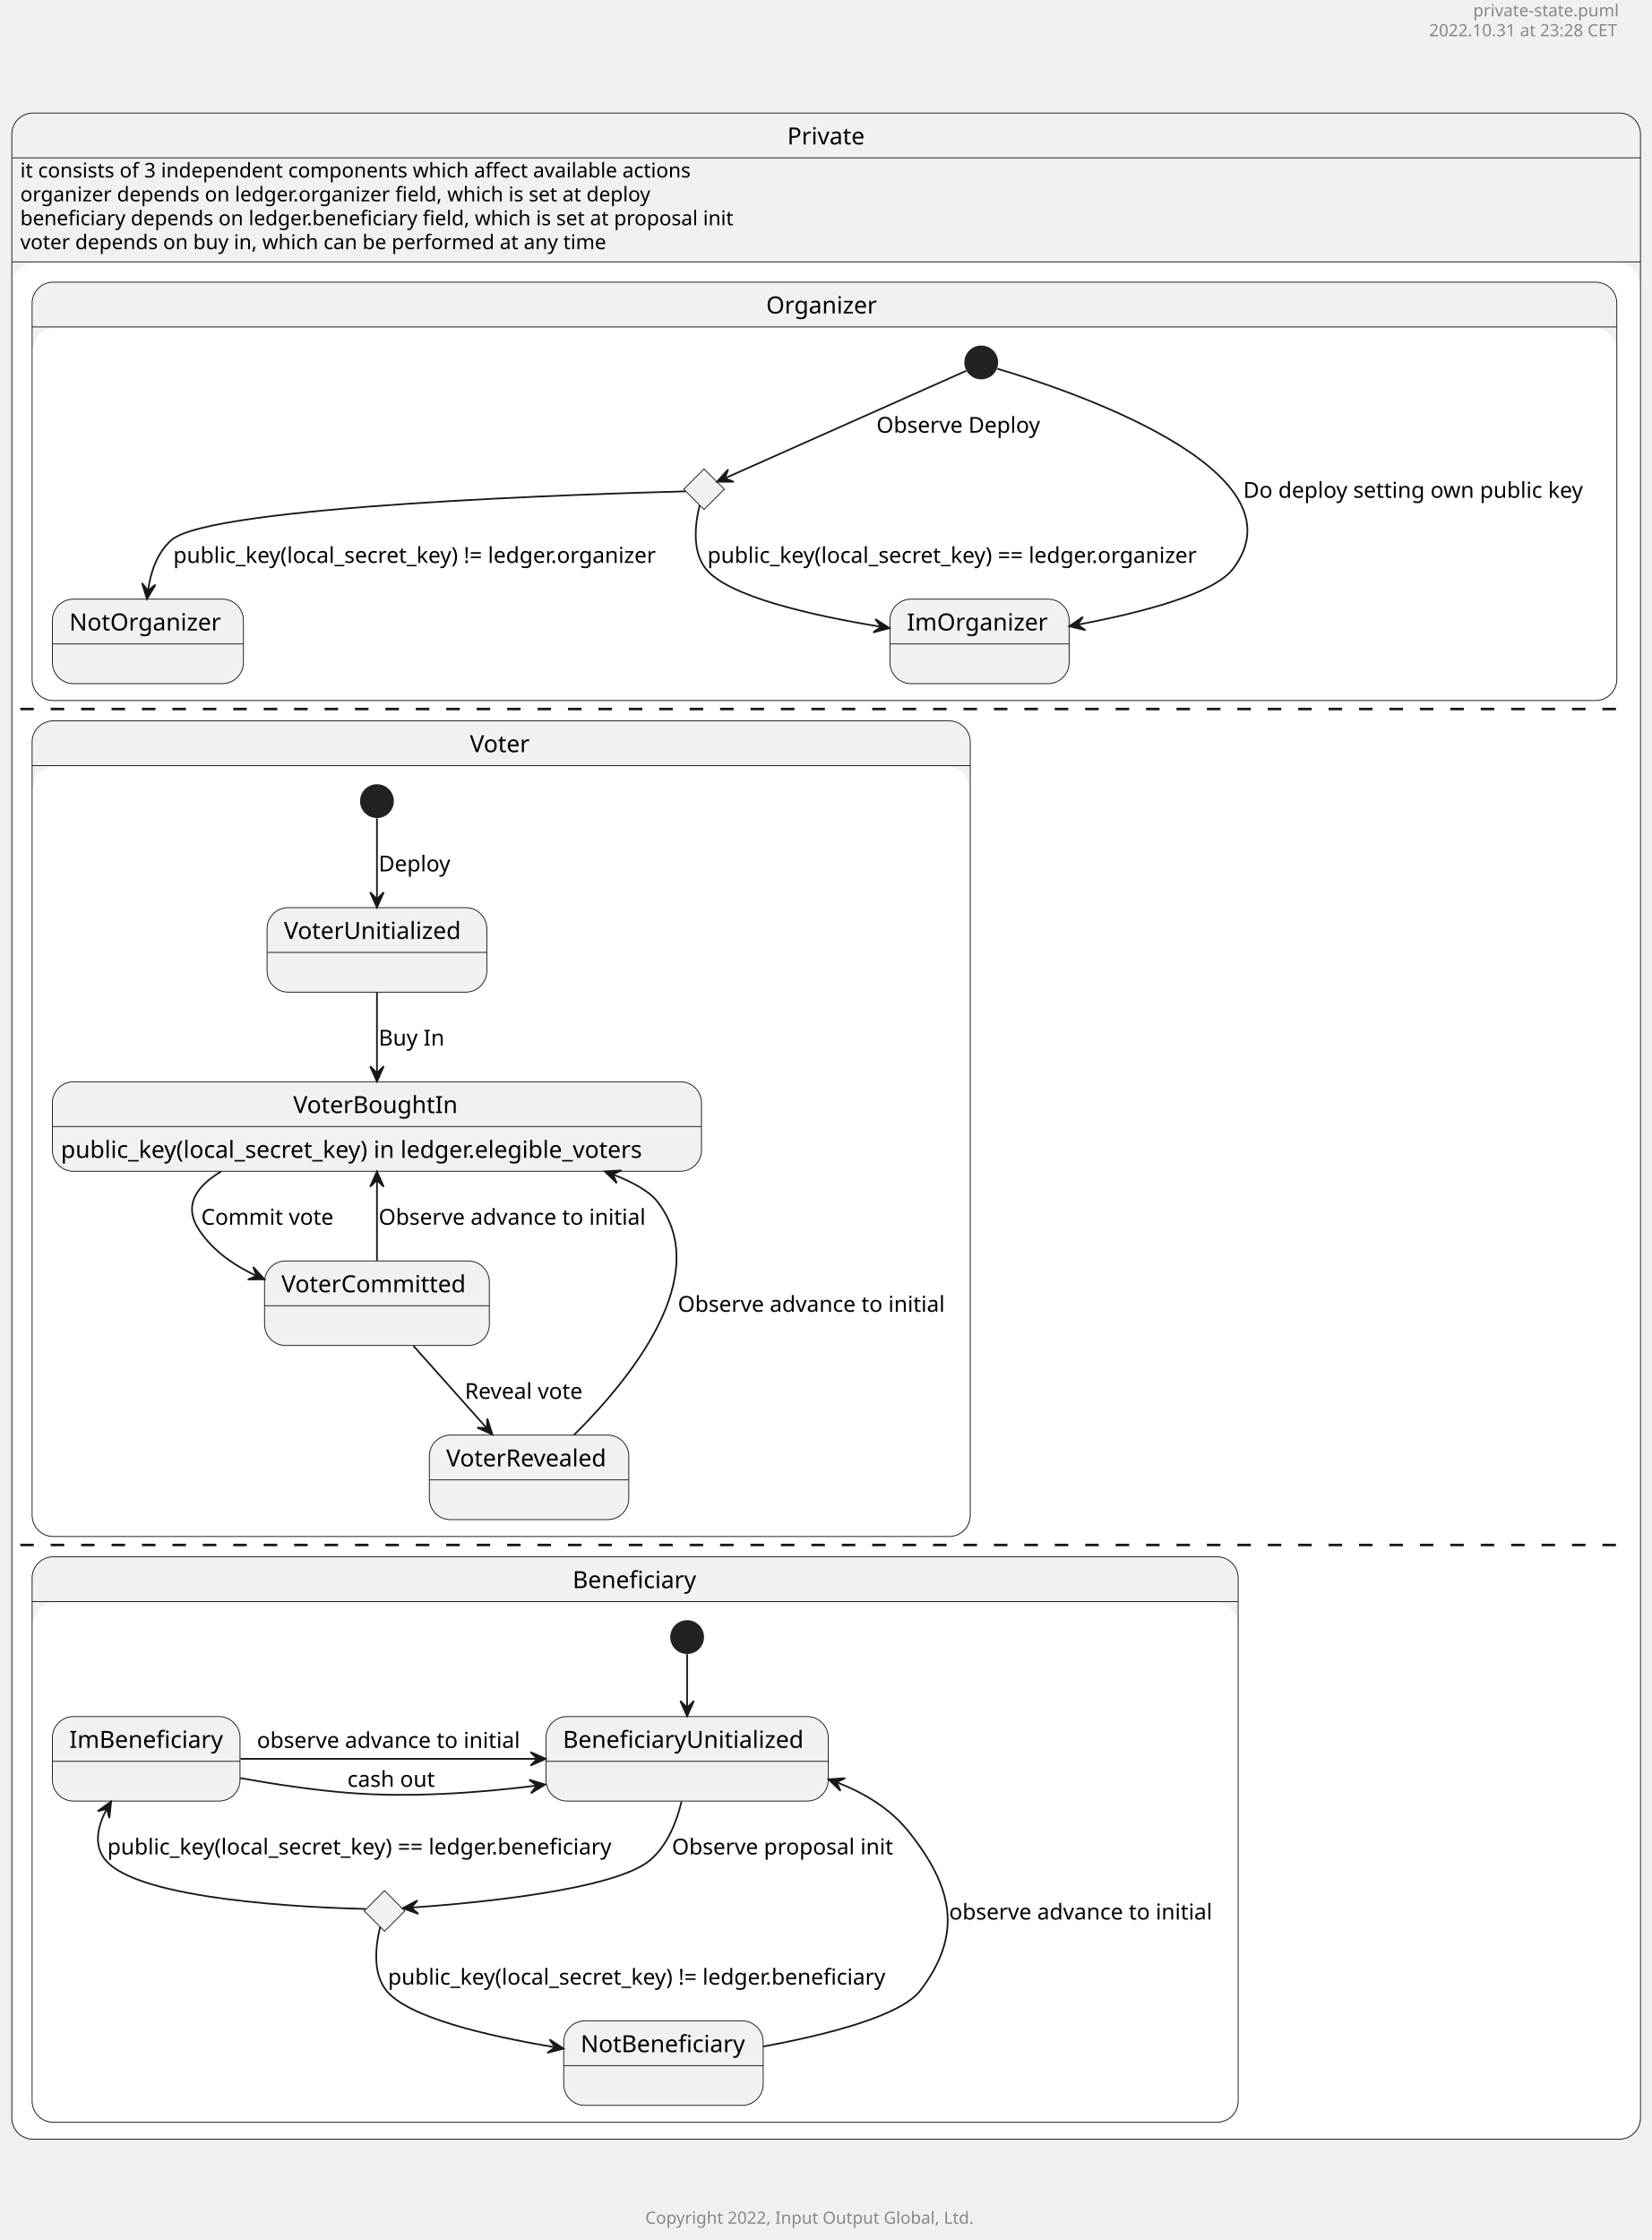
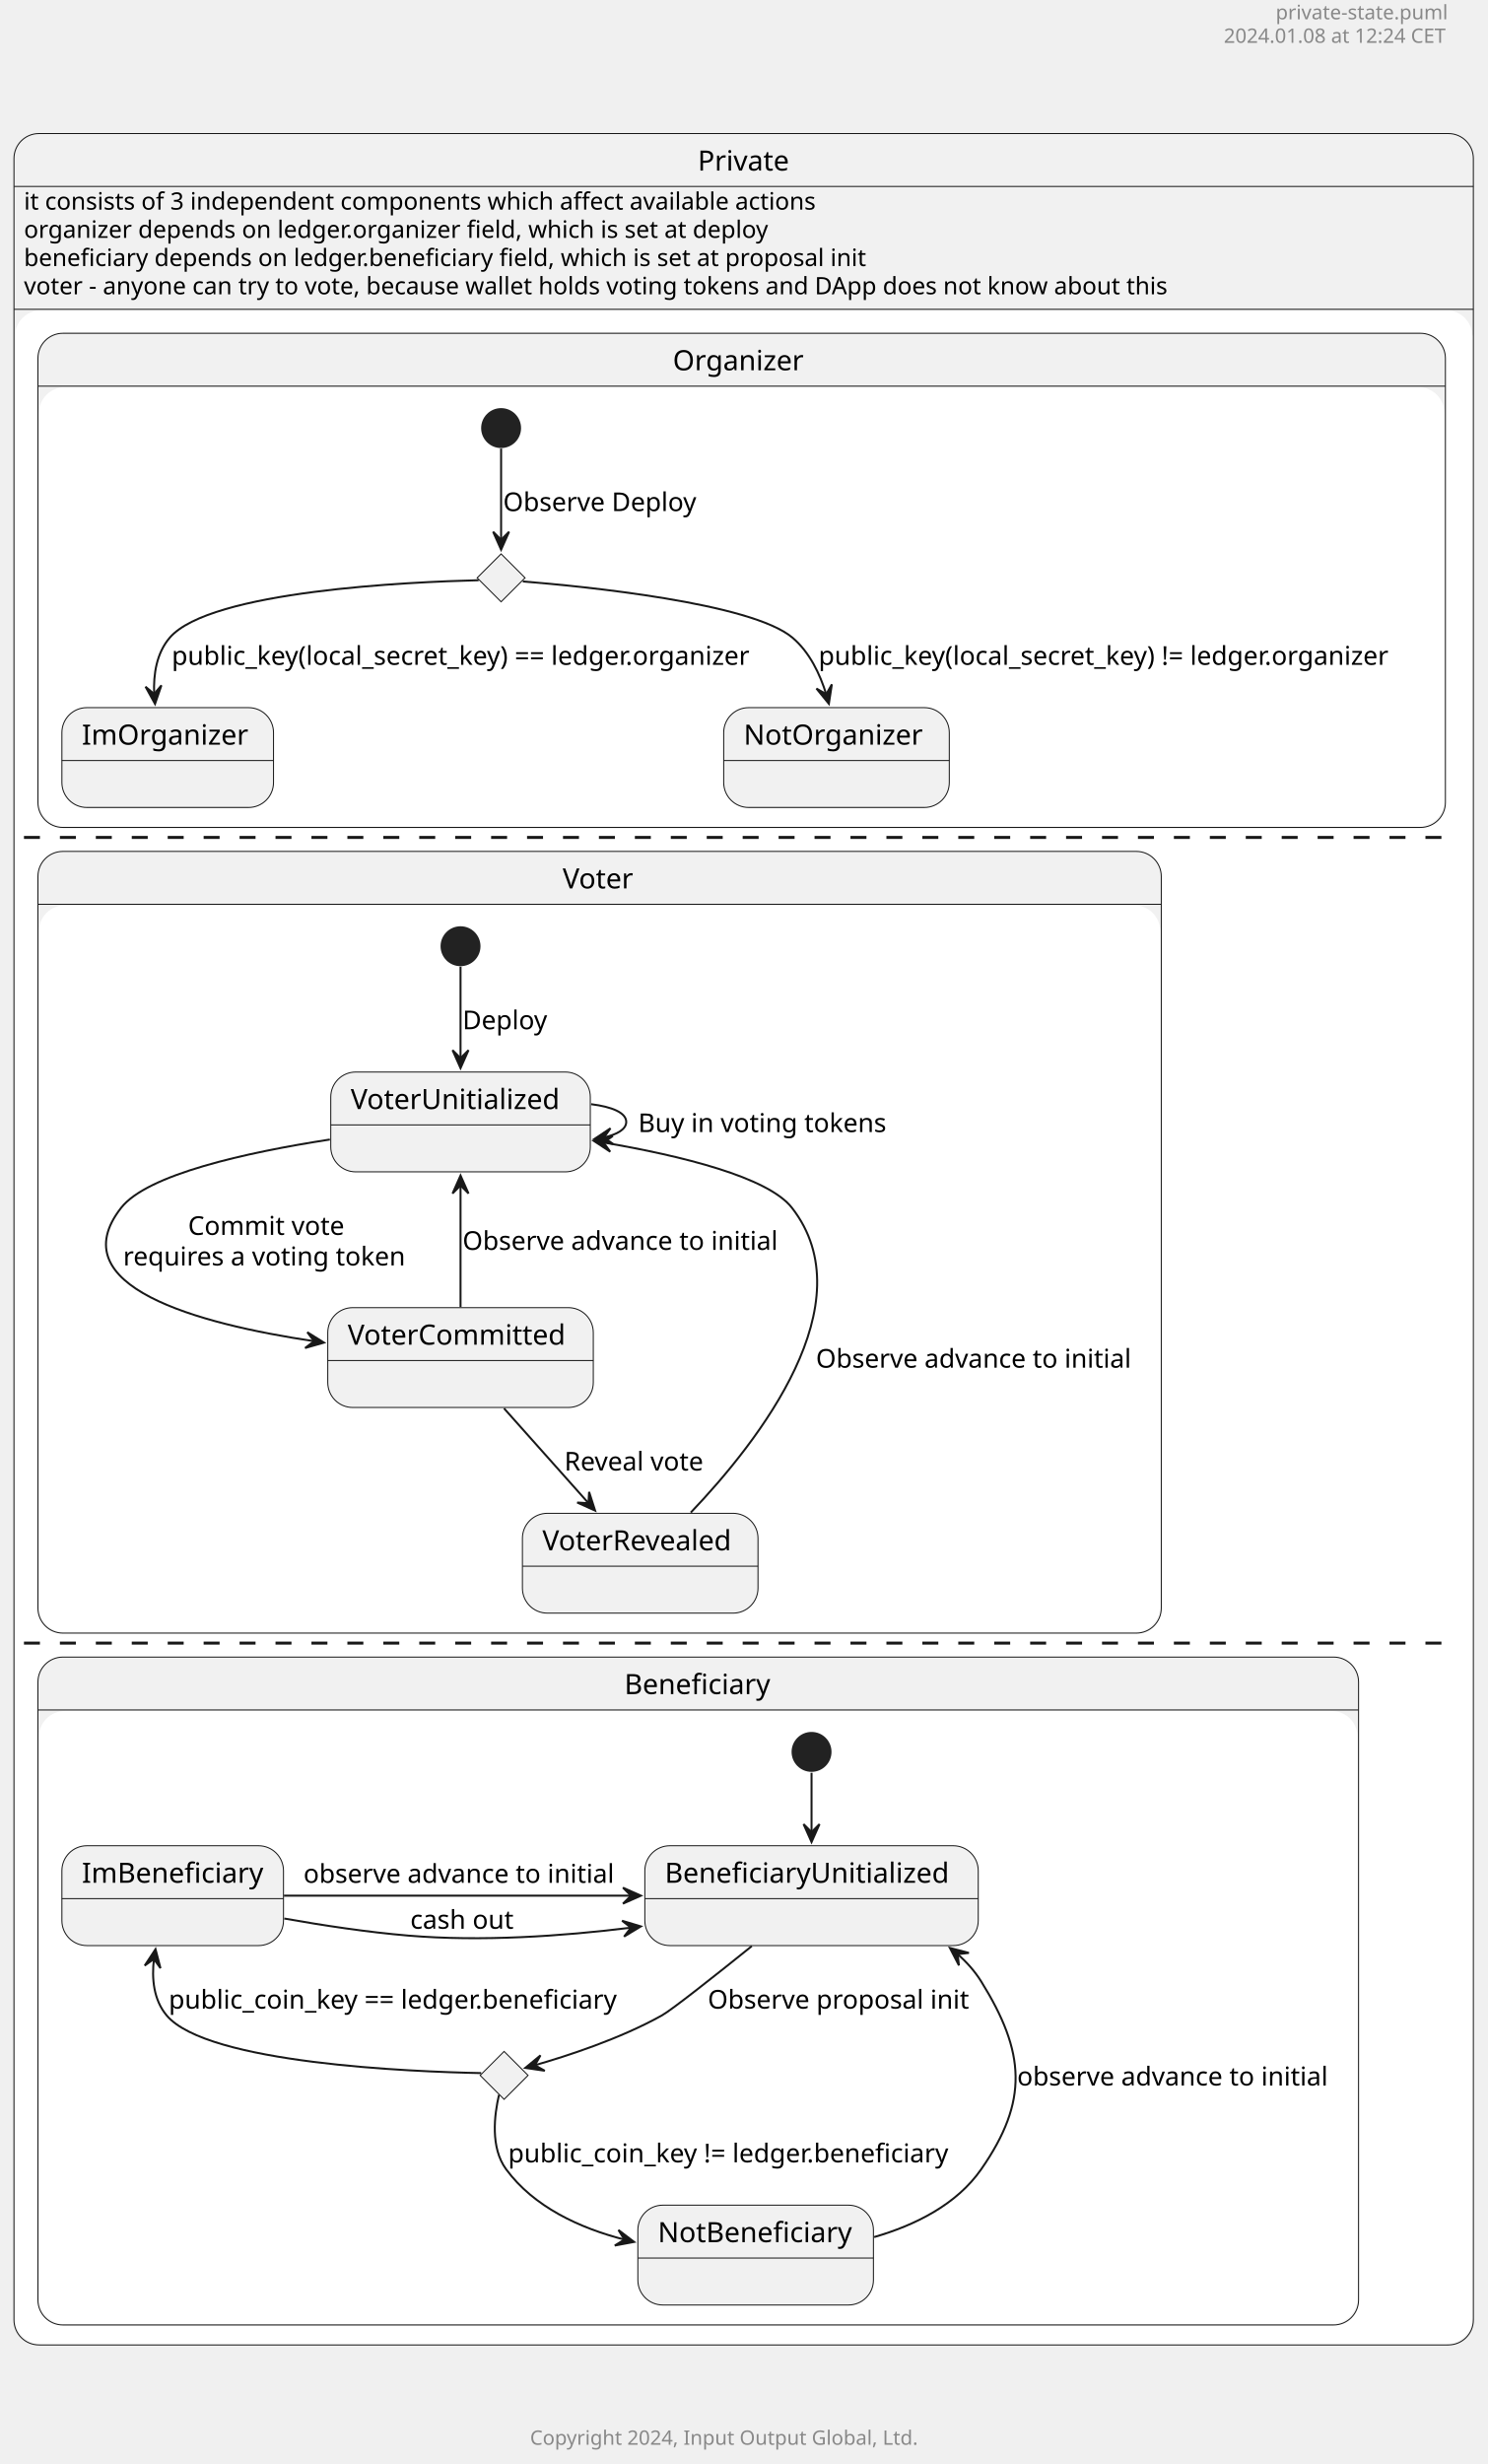
- <svg xmlns="http://www.w3.org/2000/svg" contentStyleType="text/css" height="1325px" preserveAspectRatio="none" style="width:977px;height:1325px;background:#FFFFFF;" version="1.1" viewBox="0 0 977 1325" width="977px" zoomAndPan="magnify">
+ <svg xmlns="http://www.w3.org/2000/svg" contentStyleType="text/css" height="1234px" preserveAspectRatio="none" style="width:745px;height:1234px;background:#FFFFFF;" version="1.1" viewBox="0 0 745 1234" width="745px" zoomAndPan="magnify">
  <defs />
  <g>
-     <rect height="58.887" style="stroke:#00000000;stroke-width:1.0;fill:none;" width="118" x="845.5" y="0" />
-     <text fill="#888888" font-family="sans-serif" font-size="10" lengthAdjust="spacing" textLength="92" x="871.5" y="9.668">private-state.puml</text>
-     <text fill="#888888" font-family="sans-serif" font-size="10" lengthAdjust="spacing" textLength="118" x="845.5" y="21.445">2022.10.31 at 23:28 CET</text>
-     <text fill="#888888" font-family="sans-serif" font-size="10" lengthAdjust="spacing" textLength="3" x="960.5" y="33.223"> </text>
-     <text fill="#888888" font-family="sans-serif" font-size="10" lengthAdjust="spacing" textLength="3" x="960.5" y="45"> </text>
-     <text fill="#888888" font-family="sans-serif" font-size="10" lengthAdjust="spacing" textLength="3" x="960.5" y="56.777"> </text>
-     <rect fill="#F1F1F1" height="1198.484" rx="12.5" ry="12.5" style="stroke:#181818;stroke-width:0.5;" width="963.5" x="7" y="66.887" />
-     <rect fill="#FFFFFF" height="1108.465" rx="12.5" ry="12.5" style="stroke:#FFFFFF;stroke-width:1.0;" width="961.5" x="8" y="155.906" />
-     <line style="stroke:#181818;stroke-width:0.5;" x1="7" x2="970.5" y1="154.906" y2="154.906" />
-     <line style="stroke:#181818;stroke-width:0.5;" x1="7" x2="970.5" y1="93.375" y2="93.375" />
-     <text fill="#000000" font-family="sans-serif" font-size="14" lengthAdjust="spacing" textLength="46" x="465.75" y="85.422">Private</text>
+     <rect height="58.887" style="stroke:#00000000;stroke-width:1.0;fill:none;" width="118" x="613" y="0" />
+     <text fill="#888888" font-family="sans-serif" font-size="10" lengthAdjust="spacing" textLength="92" x="639" y="9.668">private-state.puml</text>
+     <text fill="#888888" font-family="sans-serif" font-size="10" lengthAdjust="spacing" textLength="118" x="613" y="21.445">2024.01.08 at 12:24 CET</text>
+     <text fill="#888888" font-family="sans-serif" font-size="10" lengthAdjust="spacing" textLength="3" x="728" y="33.223"> </text>
+     <text fill="#888888" font-family="sans-serif" font-size="10" lengthAdjust="spacing" textLength="3" x="728" y="45"> </text>
+     <text fill="#888888" font-family="sans-serif" font-size="10" lengthAdjust="spacing" textLength="3" x="728" y="56.777"> </text>
+     <rect fill="#F1F1F1" height="1107.484" rx="12.5" ry="12.5" style="stroke:#181818;stroke-width:0.5;" width="731" x="7" y="66.887" />
+     <rect fill="#FFFFFF" height="1017.465" rx="12.5" ry="12.5" style="stroke:#FFFFFF;stroke-width:1.0;" width="729" x="8" y="155.906" />
+     <line style="stroke:#181818;stroke-width:0.5;" x1="7" x2="738" y1="154.906" y2="154.906" />
+     <line style="stroke:#181818;stroke-width:0.5;" x1="7" x2="738" y1="93.375" y2="93.375" />
+     <text fill="#000000" font-family="sans-serif" font-size="14" lengthAdjust="spacing" textLength="46" x="349.5" y="85.422">Private</text>
    <text fill="#000000" font-family="sans-serif" font-size="12" lengthAdjust="spacing" textLength="405" x="12" y="104.977">it consists of 3 independent components which affect available actions</text>
    <text fill="#000000" font-family="sans-serif" font-size="12" lengthAdjust="spacing" textLength="389" x="12" y="119.109">organizer depends on ledger.organizer field, which is set at deploy</text>
    <text fill="#000000" font-family="sans-serif" font-size="12" lengthAdjust="spacing" textLength="438" x="12" y="133.242">beneficiary depends on ledger.beneficiary field, which is set at proposal init</text>
-     <text fill="#000000" font-family="sans-serif" font-size="12" lengthAdjust="spacing" textLength="358" x="12" y="147.375">voter depends on buy in, which can be performed at any time</text>
-     <rect fill="#F1F1F1" height="247.488" rx="12.5" ry="12.5" style="stroke:#181818;stroke-width:0.5;" width="937.5" x="19" y="166.906" />
-     <rect fill="#FFFFFF" height="219" rx="12.5" ry="12.5" style="stroke:#FFFFFF;stroke-width:1.0;" width="935.5" x="20" y="194.394" />
-     <line style="stroke:#181818;stroke-width:0.5;" x1="19" x2="956.5" y1="193.394" y2="193.394" />
-     <text fill="#000000" font-family="sans-serif" font-size="14" lengthAdjust="spacing" textLength="69" x="453.25" y="185.441">Organizer</text>
+     <text fill="#000000" font-family="sans-serif" font-size="12" lengthAdjust="spacing" textLength="591" x="12" y="147.375">voter - anyone can try to vote, because wallet holds voting tokens and DApp does not know about this</text>
+     <rect fill="#F1F1F1" height="247.488" rx="12.5" ry="12.5" style="stroke:#181818;stroke-width:0.5;" width="705" x="19" y="166.906" />
+     <rect fill="#FFFFFF" height="219" rx="12.5" ry="12.5" style="stroke:#FFFFFF;stroke-width:1.0;" width="703" x="20" y="194.394" />
+     <line style="stroke:#181818;stroke-width:0.5;" x1="19" x2="724" y1="193.394" y2="193.394" />
+     <text fill="#000000" font-family="sans-serif" font-size="14" lengthAdjust="spacing" textLength="69" x="337" y="185.441">Organizer</text>
    <g id="elem_COrganizerCheck">
-       <polygon fill="#F1F1F1" points="416.5,277.394,428.5,289.394,416.5,301.394,404.5,289.394,416.5,277.394" style="stroke:#181818;stroke-width:0.5;" />
+       <polygon fill="#F1F1F1" points="251,277.394,263,289.394,251,301.394,239,289.394,251,277.394" style="stroke:#181818;stroke-width:0.5;" />
    </g>
-     <ellipse cx="580.5" cy="214.394" fill="#222222" rx="10" ry="10" style="stroke:none;stroke-width:1.0;" />
+     <ellipse cx="251" cy="214.394" fill="#222222" rx="10" ry="10" style="stroke:none;stroke-width:1.0;" />
    <g id="Private.Organizer.ImOrganizer">
-       <rect fill="#F1F1F1" height="50" rx="12.5" ry="12.5" style="stroke:#181818;stroke-width:0.5;" width="106" x="526.5" y="354.394" />
-       <line style="stroke:#181818;stroke-width:0.5;" x1="526.5" x2="632.5" y1="380.883" y2="380.883" />
-       <text fill="#000000" font-family="sans-serif" font-size="14" lengthAdjust="spacing" textLength="86" x="536.5" y="372.93">ImOrganizer</text>
+       <rect fill="#F1F1F1" height="50" rx="12.5" ry="12.5" style="stroke:#181818;stroke-width:0.5;" width="106" x="31" y="354.394" />
+       <line style="stroke:#181818;stroke-width:0.5;" x1="31" x2="137" y1="380.883" y2="380.883" />
+       <text fill="#000000" font-family="sans-serif" font-size="14" lengthAdjust="spacing" textLength="86" x="41" y="372.93">ImOrganizer</text>
    </g>
    <g id="Private.Organizer.NotOrganizer">
-       <rect fill="#F1F1F1" height="50" rx="12.5" ry="12.5" style="stroke:#181818;stroke-width:0.5;" width="113" x="31" y="354.394" />
-       <line style="stroke:#181818;stroke-width:0.5;" x1="31" x2="144" y1="380.883" y2="380.883" />
-       <text fill="#000000" font-family="sans-serif" font-size="14" lengthAdjust="spacing" textLength="93" x="41" y="372.93">NotOrganizer</text>
-     </g>
-     <g id="link_*start*Organizer_ImOrganizer">
-       <path d="M590.05,218.114 C629.32,229.744 774.21,277.454 729.5,336.394 C718.12,351.394 674.74,362.505 637.54,369.514 " fill="none" id="*start*Organizer-to-ImOrganizer" style="stroke:#181818;stroke-width:1.0;" />
-       <polygon fill="#181818" points="632.57,370.435,642.143,372.748,637.488,369.534,640.702,364.879,632.57,370.435" style="stroke:#181818;stroke-width:1.0;" />
-       <text fill="#000000" font-family="sans-serif" font-size="13" lengthAdjust="spacing" textLength="211" x="735.5" y="294.463">Do deploy setting own public key</text>
+       <rect fill="#F1F1F1" height="50" rx="12.5" ry="12.5" style="stroke:#181818;stroke-width:0.5;" width="113" x="362.5" y="354.394" />
+       <line style="stroke:#181818;stroke-width:0.5;" x1="362.5" x2="475.5" y1="380.883" y2="380.883" />
+       <text fill="#000000" font-family="sans-serif" font-size="14" lengthAdjust="spacing" textLength="93" x="372.5" y="372.93">NotOrganizer</text>
    </g>
    <g id="link_*start*Organizer_COrganizerCheck">
-       <path d="M571.68,219.315 C544.27,231.514 460.51,268.805 428.82,282.914 " fill="none" id="*start*Organizer-to-COrganizerCheck" style="stroke:#181818;stroke-width:1.0;" />
-       <polygon fill="#181818" points="424.2,284.964,434.049,284.945,428.765,282.925,430.785,277.641,424.2,284.964" style="stroke:#181818;stroke-width:1.0;" />
-       <text fill="#000000" font-family="sans-serif" font-size="13" lengthAdjust="spacing" textLength="99" x="518.5" y="255.963">Observe Deploy</text>
+       <path d="M251,224.644 C251,236.155 251,256.065 251,270.584 " fill="none" id="*start*Organizer-to-COrganizerCheck" style="stroke:#181818;stroke-width:1.0;" />
+       <polygon fill="#181818" points="251,275.305,255,266.305,251,270.305,247,266.305,251,275.305" style="stroke:#181818;stroke-width:1.0;" />
+       <text fill="#000000" font-family="sans-serif" font-size="13" lengthAdjust="spacing" textLength="99" x="252" y="255.963">Observe Deploy</text>
    </g>
    <g id="link_COrganizerCheck_ImOrganizer">
-       <path d="M413.91,298.875 C411.4,308.954 409.07,325.745 417.5,336.394 C430.49,352.815 480.21,364.065 521.18,370.755 " fill="none" id="COrganizerCheck-to-ImOrganizer" style="stroke:#181818;stroke-width:1.0;" />
-       <polygon fill="#181818" points="526.13,371.545,517.87,366.181,521.192,370.76,516.614,374.082,526.13,371.545" style="stroke:#181818;stroke-width:1.0;" />
-       <text fill="#000000" font-family="sans-serif" font-size="13" lengthAdjust="spacing" textLength="310" x="418.5" y="332.963">public_key(local_secret_key) == ledger.organizer</text>
+       <path d="M239.76,290.584 C205.77,291.404 105.15,295.825 85,319.394 C78.45,327.055 76.79,337.555 77.22,347.565 " fill="none" id="COrganizerCheck-to-ImOrganizer" style="stroke:#181818;stroke-width:1.0;" />
+       <polygon fill="#181818" points="77.65,352.534,80.862,343.224,77.221,347.553,72.892,343.911,77.65,352.534" style="stroke:#181818;stroke-width:1.0;" />
+       <text fill="#000000" font-family="sans-serif" font-size="13" lengthAdjust="spacing" textLength="310" x="86" y="332.963">public_key(local_secret_key) == ledger.organizer</text>
    </g>
    <g id="link_COrganizerCheck_NotOrganizer">
-       <path d="M405.5,290.654 C352.49,292.024 124.93,299.055 101.5,319.394 C92.95,326.815 89.11,338.414 87.54,349.365 " fill="none" id="COrganizerCheck-to-NotOrganizer" style="stroke:#181818;stroke-width:1.0;" />
-       <polygon fill="#181818" points="86.96,354.334,91.986,345.864,87.545,349.369,84.04,344.928,86.96,354.334" style="stroke:#181818;stroke-width:1.0;" />
-       <text fill="#000000" font-family="sans-serif" font-size="13" lengthAdjust="spacing" textLength="304" x="102.5" y="332.963">public_key(local_secret_key) != ledger.organizer</text>
+       <path d="M261.88,291.195 C292.14,293.644 376.43,301.894 397,319.394 C405.49,326.615 410.71,337.454 413.91,347.875 " fill="none" id="COrganizerCheck-to-NotOrganizer" style="stroke:#181818;stroke-width:1.0;" />
+       <polygon fill="#181818" points="415.18,352.464,416.676,342.73,413.867,347.64,408.957,344.831,415.18,352.464" style="stroke:#181818;stroke-width:1.0;" />
+       <text fill="#000000" font-family="sans-serif" font-size="13" lengthAdjust="spacing" textLength="304" x="410" y="332.963">public_key(local_secret_key) != ledger.organizer</text>
    </g>
-     <line style="stroke:#181818;stroke-width:1.5;stroke-dasharray:8.0,10.0;" x1="12" x2="958.5" y1="419.394" y2="419.394" />
-     <rect fill="#F1F1F1" height="482.488" rx="12.5" ry="12.5" style="stroke:#181818;stroke-width:0.5;" width="555" x="19" y="426.394" />
-     <rect fill="#FFFFFF" height="454" rx="12.5" ry="12.5" style="stroke:#FFFFFF;stroke-width:1.0;" width="553" x="20" y="453.883" />
-     <line style="stroke:#181818;stroke-width:0.5;" x1="19" x2="574" y1="452.883" y2="452.883" />
-     <text fill="#000000" font-family="sans-serif" font-size="14" lengthAdjust="spacing" textLength="37" x="278" y="444.93">Voter</text>
-     <g id="Private.CONC266.Voter.VoterBoughtIn">
-       <rect fill="#F1F1F1" height="52.977" rx="12.5" ry="12.5" style="stroke:#181818;stroke-width:0.5;" width="384" x="31" y="639.883" />
-       <line style="stroke:#181818;stroke-width:0.5;" x1="31" x2="415" y1="666.371" y2="666.371" />
-       <text fill="#000000" font-family="sans-serif" font-size="14" lengthAdjust="spacing" textLength="99" x="173.5" y="658.418">VoterBoughtIn</text>
-       <text fill="#000000" font-family="sans-serif" font-size="14" lengthAdjust="spacing" textLength="364" x="36" y="684.906">public_key(local_secret_key) in ledger.elegible_voters</text>
+     <line style="stroke:#181818;stroke-width:1.5;stroke-dasharray:8.0,10.0;" x1="12" x2="726" y1="419.394" y2="419.394" />
+     <rect fill="#F1F1F1" height="391.488" rx="12.5" ry="12.5" style="stroke:#181818;stroke-width:0.5;" width="562.68" x="19" y="426.394" />
+     <rect fill="#FFFFFF" height="363" rx="12.5" ry="12.5" style="stroke:#FFFFFF;stroke-width:1.0;" width="560.68" x="20" y="453.883" />
+     <line style="stroke:#181818;stroke-width:0.5;" x1="19" x2="581.68" y1="452.883" y2="452.883" />
+     <text fill="#000000" font-family="sans-serif" font-size="14" lengthAdjust="spacing" textLength="37" x="281.84" y="444.93">Voter</text>
+     <ellipse cx="230.68" cy="473.883" fill="#222222" rx="10" ry="10" style="stroke:none;stroke-width:1.0;" />
+     <g id="Private.CONC62.Voter.VoterUnitialized">
+       <rect fill="#F1F1F1" height="50" rx="12.5" ry="12.5" style="stroke:#181818;stroke-width:0.5;" width="130" x="165.68" y="536.883" />
+       <line style="stroke:#181818;stroke-width:0.5;" x1="165.68" x2="295.68" y1="563.371" y2="563.371" />
+       <text fill="#000000" font-family="sans-serif" font-size="14" lengthAdjust="spacing" textLength="110" x="175.68" y="555.418">VoterUnitialized</text>
    </g>
-     <ellipse cx="223" cy="473.883" fill="#222222" rx="10" ry="10" style="stroke:none;stroke-width:1.0;" />
-     <g id="Private.CONC266.Voter.VoterUnitialized">
-       <rect fill="#F1F1F1" height="50" rx="12.5" ry="12.5" style="stroke:#181818;stroke-width:0.5;" width="130" x="158" y="536.883" />
-       <line style="stroke:#181818;stroke-width:0.5;" x1="158" x2="288" y1="563.371" y2="563.371" />
-       <text fill="#000000" font-family="sans-serif" font-size="14" lengthAdjust="spacing" textLength="110" x="168" y="555.418">VoterUnitialized</text>
+     <g id="Private.CONC62.Voter.VoterCommitted">
+       <rect fill="#F1F1F1" height="50" rx="12.5" ry="12.5" style="stroke:#181818;stroke-width:0.5;" width="133" x="164.18" y="654.883" />
+       <line style="stroke:#181818;stroke-width:0.5;" x1="164.18" x2="297.18" y1="681.371" y2="681.371" />
+       <text fill="#000000" font-family="sans-serif" font-size="14" lengthAdjust="spacing" textLength="113" x="174.18" y="673.418">VoterCommitted</text>
    </g>
-     <g id="Private.CONC266.Voter.VoterCommitted">
-       <rect fill="#F1F1F1" height="50" rx="12.5" ry="12.5" style="stroke:#181818;stroke-width:0.5;" width="133" x="156.5" y="745.883" />
-       <line style="stroke:#181818;stroke-width:0.5;" x1="156.5" x2="289.5" y1="772.371" y2="772.371" />
-       <text fill="#000000" font-family="sans-serif" font-size="14" lengthAdjust="spacing" textLength="113" x="166.5" y="764.418">VoterCommitted</text>
-     </g>
-     <g id="Private.CONC266.Voter.VoterRevealed">
-       <rect fill="#F1F1F1" height="50" rx="12.5" ry="12.5" style="stroke:#181818;stroke-width:0.5;" width="118" x="254" y="848.883" />
-       <line style="stroke:#181818;stroke-width:0.5;" x1="254" x2="372" y1="875.371" y2="875.371" />
-       <text fill="#000000" font-family="sans-serif" font-size="14" lengthAdjust="spacing" textLength="98" x="264" y="867.418">VoterRevealed</text>
+     <g id="Private.CONC62.Voter.VoterRevealed">
+       <rect fill="#F1F1F1" height="50" rx="12.5" ry="12.5" style="stroke:#181818;stroke-width:0.5;" width="118" x="261.68" y="757.883" />
+       <line style="stroke:#181818;stroke-width:0.5;" x1="261.68" x2="379.68" y1="784.371" y2="784.371" />
+       <text fill="#000000" font-family="sans-serif" font-size="14" lengthAdjust="spacing" textLength="98" x="271.68" y="776.418">VoterRevealed</text>
    </g>
    <g id="link_*start*Voter_VoterUnitialized">
-       <path d="M223,484.083 C223,495.393 223,515.133 223,531.763 " fill="none" id="*start*Voter-to-VoterUnitialized" style="stroke:#181818;stroke-width:1.0;" />
-       <polygon fill="#181818" points="223,536.813,227,527.813,223,531.813,219,527.813,223,536.813" style="stroke:#181818;stroke-width:1.0;" />
-       <text fill="#000000" font-family="sans-serif" font-size="13" lengthAdjust="spacing" textLength="44" x="224" y="515.451">Deploy</text>
+       <path d="M230.68,484.083 C230.68,495.023 230.68,513.853 230.68,530.123 " fill="none" id="*start*Voter-to-VoterUnitialized" style="stroke:#181818;stroke-width:1.0;" />
+       <polygon fill="#181818" points="230.68,534.933,234.68,525.933,230.68,529.933,226.68,525.933,230.68,534.933" style="stroke:#181818;stroke-width:1.0;" />
+       <text fill="#000000" font-family="sans-serif" font-size="13" lengthAdjust="spacing" textLength="44" x="231.68" y="515.451">Deploy</text>
    </g>
-     <g id="link_VoterUnitialized_VoterBoughtIn">
-       <path d="M223,586.913 C223,601.163 223,619.363 223,634.653 " fill="none" id="VoterUnitialized-to-VoterBoughtIn" style="stroke:#181818;stroke-width:1.0;" />
-       <polygon fill="#181818" points="223,639.713,227,630.713,223,634.713,219,630.713,223,639.713" style="stroke:#181818;stroke-width:1.0;" />
-       <text fill="#000000" font-family="sans-serif" font-size="13" lengthAdjust="spacing" textLength="38" x="224" y="618.451">Buy In</text>
+     <g id="link_VoterUnitialized_VoterUnitialized">
+       <path d="M296.1,552.993 C306.54,554.293 313.68,557.253 313.68,561.883 C313.68,565.493 309.32,568.093 302.44,569.683 " fill="none" id="VoterUnitialized-to-VoterUnitialized" style="stroke:#181818;stroke-width:1.0;" />
+       <polygon fill="#181818" points="297.59,570.523,307.135,572.948,302.519,569.68,305.787,565.063,297.59,570.523" style="stroke:#181818;stroke-width:1.0;" />
+       <text fill="#000000" font-family="sans-serif" font-size="13" lengthAdjust="spacing" textLength="129" x="319.68" y="566.951">Buy in voting tokens</text>
    </g>
-     <g id="link_VoterBoughtIn_VoterCommitted">
-       <path d="M130.81,692.953 C115.9,701.843 108.15,713.333 118,727.883 C126.14,739.903 138.33,748.483 151.56,754.603 " fill="none" id="VoterBoughtIn-to-VoterCommitted" style="stroke:#181818;stroke-width:1.0;" />
-       <polygon fill="#181818" points="156.47,756.753,149.82,749.488,151.887,754.754,146.621,756.821,156.47,756.753" style="stroke:#181818;stroke-width:1.0;" />
-       <text fill="#000000" font-family="sans-serif" font-size="13" lengthAdjust="spacing" textLength="81" x="119" y="724.451">Commit vote</text>
+     <g id="link_VoterUnitialized_VoterCommitted">
+       <path d="M165.23,570.683 C123.06,577.213 73.76,588.183 60.68,604.883 C30,644.073 98.39,662.913 157.38,671.693 " fill="none" id="VoterUnitialized-to-VoterCommitted" style="stroke:#181818;stroke-width:1.0;" />
+       <polygon fill="#181818" points="162.28,672.403,153.928,667.184,157.329,671.704,152.809,675.105,162.28,672.403" style="stroke:#181818;stroke-width:1.0;" />
+       <text fill="#000000" font-family="sans-serif" font-size="13" lengthAdjust="spacing" textLength="81" x="94.18" y="618.451">Commit vote</text>
+       <text fill="#000000" font-family="sans-serif" font-size="13" lengthAdjust="spacing" textLength="146" x="61.68" y="633.762">requires a voting token</text>
    </g>
    <g id="link_VoterCommitted_VoterRevealed">
-       <path d="M244.56,796.073 C257.6,810.713 274.28,829.433 287.91,844.723 " fill="none" id="VoterCommitted-to-VoterRevealed" style="stroke:#181818;stroke-width:1.0;" />
-       <polygon fill="#181818" points="291.31,848.543,288.318,839.159,287.987,844.807,282.34,844.476,291.31,848.543" style="stroke:#181818;stroke-width:1.0;" />
-       <text fill="#000000" font-family="sans-serif" font-size="13" lengthAdjust="spacing" textLength="71" x="275" y="827.451">Reveal vote</text>
+       <path d="M252.47,705.333 C265.3,719.723 281.58,738.003 295.03,753.083 " fill="none" id="VoterCommitted-to-VoterRevealed" style="stroke:#181818;stroke-width:1.0;" />
+       <polygon fill="#181818" points="298.09,756.533,295.08,747.155,294.76,752.803,289.112,752.483,298.09,756.533" style="stroke:#181818;stroke-width:1.0;" />
+       <text fill="#000000" font-family="sans-serif" font-size="13" lengthAdjust="spacing" textLength="71" x="282.68" y="736.451">Reveal vote</text>
    </g>
-     <g id="link_VoterRevealed_VoterBoughtIn">
-       <path d="M339.56,848.843 C373.12,815.533 422.69,754.533 389,710.883 C384.34,704.843 374.9,699.483 362.79,694.763 " fill="none" id="VoterRevealed-to-VoterBoughtIn" style="stroke:#181818;stroke-width:1.0;" />
-       <polygon fill="#181818" points="357.83,692.923,364.871,699.809,362.516,694.666,367.66,692.311,357.83,692.923" style="stroke:#181818;stroke-width:1.0;" />
-       <text fill="#000000" font-family="sans-serif" font-size="13" lengthAdjust="spacing" textLength="163" x="401" y="775.951">Observe advance to initial</text>
+     <g id="link_VoterRevealed_VoterUnitialized">
+       <path d="M346.01,757.503 C380.48,721.353 433.87,652.643 396.68,604.883 C384.72,589.523 341.54,578.883 302.22,572.153 " fill="none" id="VoterRevealed-to-VoterUnitialized" style="stroke:#181818;stroke-width:1.0;" />
+       <polygon fill="#181818" points="297.44,571.363,305.655,576.796,302.371,572.189,306.977,568.906,297.44,571.363" style="stroke:#181818;stroke-width:1.0;" />
+       <text fill="#000000" font-family="sans-serif" font-size="13" lengthAdjust="spacing" textLength="163" x="408.68" y="684.951">Observe advance to initial</text>
    </g>
-     <g id="link_VoterCommitted_VoterBoughtIn">
-       <path d="M223,745.663 C223,731.413 223,713.263 223,698.033 " fill="none" id="VoterCommitted-to-VoterBoughtIn" style="stroke:#181818;stroke-width:1.0;" />
-       <polygon fill="#181818" points="223,692.983,219,701.983,223,697.983,227,701.983,223,692.983" style="stroke:#181818;stroke-width:1.0;" />
-       <text fill="#000000" font-family="sans-serif" font-size="13" lengthAdjust="spacing" textLength="163" x="224" y="724.451">Observe advance to initial</text>
+     <g id="link_VoterCommitted_VoterUnitialized">
+       <path d="M230.68,654.593 C230.68,636.823 230.68,612.563 230.68,593.463 " fill="none" id="VoterCommitted-to-VoterUnitialized" style="stroke:#181818;stroke-width:1.0;" />
+       <polygon fill="#181818" points="230.68,588.713,226.68,597.713,230.68,593.713,234.68,597.713,230.68,588.713" style="stroke:#181818;stroke-width:1.0;" />
+       <text fill="#000000" font-family="sans-serif" font-size="13" lengthAdjust="spacing" textLength="163" x="231.68" y="625.951">Observe advance to initial</text>
    </g>
-     <line style="stroke:#181818;stroke-width:1.5;stroke-dasharray:8.0,10.0;" x1="12" x2="958.5" y1="913.883" y2="913.883" />
-     <rect fill="#F1F1F1" height="334.488" rx="12.5" ry="12.5" style="stroke:#181818;stroke-width:0.5;" width="713.5" x="19" y="920.883" />
-     <rect fill="#FFFFFF" height="306" rx="12.5" ry="12.5" style="stroke:#FFFFFF;stroke-width:1.0;" width="711.5" x="20" y="948.371" />
-     <line style="stroke:#181818;stroke-width:0.5;" x1="19" x2="732.5" y1="947.371" y2="947.371" />
-     <text fill="#000000" font-family="sans-serif" font-size="14" lengthAdjust="spacing" textLength="74" x="338.75" y="939.418">Beneficiary</text>
+     <line style="stroke:#181818;stroke-width:1.5;stroke-dasharray:8.0,10.0;" x1="12" x2="726" y1="822.883" y2="822.883" />
+     <rect fill="#F1F1F1" height="334.488" rx="12.5" ry="12.5" style="stroke:#181818;stroke-width:0.5;" width="661.5" x="19" y="829.883" />
+     <rect fill="#FFFFFF" height="306" rx="12.5" ry="12.5" style="stroke:#FFFFFF;stroke-width:1.0;" width="659.5" x="20" y="857.371" />
+     <line style="stroke:#181818;stroke-width:0.5;" x1="19" x2="680.5" y1="856.371" y2="856.371" />
+     <text fill="#000000" font-family="sans-serif" font-size="14" lengthAdjust="spacing" textLength="74" x="312.75" y="848.418">Beneficiary</text>
    <g id="elem_CBeneficiaryCheck">
-       <polygon fill="#F1F1F1" points="227.5,1118.371,239.5,1130.371,227.5,1142.371,215.5,1130.371,227.5,1118.371" style="stroke:#181818;stroke-width:0.5;" />
+       <polygon fill="#F1F1F1" points="252.5,1027.371,264.5,1039.371,252.5,1051.371,240.5,1039.371,252.5,1027.371" style="stroke:#181818;stroke-width:0.5;" />
    </g>
-     <ellipse cx="406.5" cy="968.371" fill="#222222" rx="10" ry="10" style="stroke:none;stroke-width:1.0;" />
-     <g id="Private.CONC280.Beneficiary.BeneficiaryUnitialized">
-       <rect fill="#F1F1F1" height="50" rx="12.5" ry="12.5" style="stroke:#181818;stroke-width:0.5;" width="167" x="323" y="1015.371" />
-       <line style="stroke:#181818;stroke-width:0.5;" x1="323" x2="490" y1="1041.859" y2="1041.859" />
-       <text fill="#000000" font-family="sans-serif" font-size="14" lengthAdjust="spacing" textLength="147" x="333" y="1033.906">BeneficiaryUnitialized</text>
+     <ellipse cx="406.5" cy="877.371" fill="#222222" rx="10" ry="10" style="stroke:none;stroke-width:1.0;" />
+     <g id="Private.CONC75.Beneficiary.BeneficiaryUnitialized">
+       <rect fill="#F1F1F1" height="50" rx="12.5" ry="12.5" style="stroke:#181818;stroke-width:0.5;" width="167" x="323" y="924.371" />
+       <line style="stroke:#181818;stroke-width:0.5;" x1="323" x2="490" y1="950.859" y2="950.859" />
+       <text fill="#000000" font-family="sans-serif" font-size="14" lengthAdjust="spacing" textLength="147" x="333" y="942.906">BeneficiaryUnitialized</text>
    </g>
-     <g id="Private.CONC280.Beneficiary.ImBeneficiary">
-       <rect fill="#F1F1F1" height="50" rx="12.5" ry="12.5" style="stroke:#181818;stroke-width:0.5;" width="111" x="31" y="1015.371" />
-       <line style="stroke:#181818;stroke-width:0.5;" x1="31" x2="142" y1="1041.859" y2="1041.859" />
-       <text fill="#000000" font-family="sans-serif" font-size="14" lengthAdjust="spacing" textLength="91" x="41" y="1033.906">ImBeneficiary</text>
+     <g id="Private.CONC75.Beneficiary.ImBeneficiary">
+       <rect fill="#F1F1F1" height="50" rx="12.5" ry="12.5" style="stroke:#181818;stroke-width:0.5;" width="111" x="31" y="924.371" />
+       <line style="stroke:#181818;stroke-width:0.5;" x1="31" x2="142" y1="950.859" y2="950.859" />
+       <text fill="#000000" font-family="sans-serif" font-size="14" lengthAdjust="spacing" textLength="91" x="41" y="942.906">ImBeneficiary</text>
    </g>
-     <g id="Private.CONC280.Beneficiary.NotBeneficiary">
-       <rect fill="#F1F1F1" height="50" rx="12.5" ry="12.5" style="stroke:#181818;stroke-width:0.5;" width="118" x="333.5" y="1195.371" />
-       <line style="stroke:#181818;stroke-width:0.5;" x1="333.5" x2="451.5" y1="1221.859" y2="1221.859" />
-       <text fill="#000000" font-family="sans-serif" font-size="14" lengthAdjust="spacing" textLength="98" x="343.5" y="1213.906">NotBeneficiary</text>
+     <g id="Private.CONC75.Beneficiary.NotBeneficiary">
+       <rect fill="#F1F1F1" height="50" rx="12.5" ry="12.5" style="stroke:#181818;stroke-width:0.5;" width="118" x="319.5" y="1104.371" />
+       <line style="stroke:#181818;stroke-width:0.5;" x1="319.5" x2="437.5" y1="1130.859" y2="1130.859" />
+       <text fill="#000000" font-family="sans-serif" font-size="14" lengthAdjust="spacing" textLength="98" x="329.5" y="1122.906">NotBeneficiary</text>
    </g>
    <g id="link_*start*Beneficiary_BeneficiaryUnitialized">
-       <path d="M406.5,978.521 C406.5,986.561 406.5,998.701 406.5,1010.021 " fill="none" id="*start*Beneficiary-to-BeneficiaryUnitialized" style="stroke:#181818;stroke-width:1.0;" />
-       <polygon fill="#181818" points="406.5,1015.151,410.5,1006.151,406.5,1010.151,402.5,1006.151,406.5,1015.151" style="stroke:#181818;stroke-width:1.0;" />
+       <path d="M406.5,887.811 C406.5,895.551 406.5,906.951 406.5,917.781 " fill="none" id="*start*Beneficiary-to-BeneficiaryUnitialized" style="stroke:#181818;stroke-width:1.0;" />
+       <polygon fill="#181818" points="406.5,922.541,410.5,913.541,406.5,917.541,402.5,913.541,406.5,922.541" style="stroke:#181818;stroke-width:1.0;" />
    </g>
    <g id="link_BeneficiaryUnitialized_CBeneficiaryCheck">
-       <path d="M403.2,1065.601 C400.28,1077.771 394.8,1091.731 384.5,1100.371 C363.24,1118.221 279.15,1125.891 243.55,1128.381 " fill="none" id="BeneficiaryUnitialized-to-CBeneficiaryCheck" style="stroke:#181818;stroke-width:1.0;" />
-       <polygon fill="#181818" points="238.27,1128.741,247.523,1132.114,243.258,1128.398,246.974,1124.133,238.27,1128.741" style="stroke:#181818;stroke-width:1.0;" />
-       <text fill="#000000" font-family="sans-serif" font-size="13" lengthAdjust="spacing" textLength="135" x="397.5" y="1096.939">Observe proposal init</text>
+       <path d="M376.57,974.641 C357.89,989.661 336.49,1006.581 331.5,1009.371 C310.55,1021.061 283.98,1029.691 267.61,1034.371 " fill="none" id="BeneficiaryUnitialized-to-CBeneficiaryCheck" style="stroke:#181818;stroke-width:1.0;" />
+       <polygon fill="#181818" points="263.13,1035.621,272.874,1037.056,267.946,1034.278,270.724,1029.35,263.13,1035.621" style="stroke:#181818;stroke-width:1.0;" />
+       <text fill="#000000" font-family="sans-serif" font-size="13" lengthAdjust="spacing" textLength="135" x="354.5" y="1005.939">Observe proposal init</text>
    </g>
    <g id="link_CBeneficiaryCheck_ImBeneficiary">
-       <path d="M216.31,1129.191 C182.47,1128.371 82.32,1123.981 62.5,1100.371 C55.16,1091.631 57.64,1080.341 63.22,1069.981 " fill="none" id="CBeneficiaryCheck-to-ImBeneficiary" style="stroke:#181818;stroke-width:1.0;" />
-       <polygon fill="#181818" points="65.78,1065.611,57.778,1071.353,63.252,1069.925,64.68,1075.398,65.78,1065.611" style="stroke:#181818;stroke-width:1.0;" />
-       <text fill="#000000" font-family="sans-serif" font-size="13" lengthAdjust="spacing" textLength="320" x="63.5" y="1096.939">public_key(local_secret_key) == ledger.beneficiary</text>
+       <path d="M241.04,1038.231 C206.39,1037.551 103.84,1033.501 83.5,1009.371 C76.93,1001.581 75.91,990.941 77.13,980.851 " fill="none" id="CBeneficiaryCheck-to-ImBeneficiary" style="stroke:#181818;stroke-width:1.0;" />
+       <polygon fill="#181818" points="77.9,976.161,72.49,984.391,77.087,981.095,80.384,985.692,77.9,976.161" style="stroke:#181818;stroke-width:1.0;" />
+       <text fill="#000000" font-family="sans-serif" font-size="13" lengthAdjust="spacing" textLength="242" x="84.5" y="1005.939">public_coin_key == ledger.beneficiary</text>
    </g>
    <g id="link_CBeneficiaryCheck_NotBeneficiary">
-       <path d="M224.9,1139.851 C222.39,1149.941 220.06,1166.731 228.5,1177.371 C241.09,1193.231 287.65,1204.191 327.96,1210.921 " fill="none" id="CBeneficiaryCheck-to-NotBeneficiary" style="stroke:#181818;stroke-width:1.0;" />
-       <polygon fill="#181818" points="333.35,1211.801,325.122,1206.388,328.417,1210.986,323.818,1214.281,333.35,1211.801" style="stroke:#181818;stroke-width:1.0;" />
-       <text fill="#000000" font-family="sans-serif" font-size="13" lengthAdjust="spacing" textLength="314" x="229.5" y="1173.939">public_key(local_secret_key) != ledger.beneficiary</text>
+       <path d="M249.95,1049.111 C247.6,1059.131 245.55,1075.561 253.5,1086.371 C267.45,1105.331 290.36,1115.841 312.78,1121.621 " fill="none" id="CBeneficiaryCheck-to-NotBeneficiary" style="stroke:#181818;stroke-width:1.0;" />
+       <polygon fill="#181818" points="317.62,1122.781,309.788,1116.809,312.755,1121.626,307.939,1124.593,317.62,1122.781" style="stroke:#181818;stroke-width:1.0;" />
+       <text fill="#000000" font-family="sans-serif" font-size="13" lengthAdjust="spacing" textLength="236" x="254.5" y="1082.939">public_coin_key != ledger.beneficiary</text>
    </g>
    <g id="link_ImBeneficiary_BeneficiaryUnitialized">
-       <path d="M142.08,1051.761 C161.71,1055.261 184,1058.651 204.5,1060.371 C241.49,1063.481 282.23,1060.651 317.38,1056.231 " fill="none" id="ImBeneficiary-to-BeneficiaryUnitialized" style="stroke:#181818;stroke-width:1.0;" />
-       <polygon fill="#181818" points="322.52,1055.571,313.08,1052.762,317.562,1056.214,314.109,1060.695,322.52,1055.571" style="stroke:#181818;stroke-width:1.0;" />
-       <text fill="#000000" font-family="sans-serif" font-size="13" lengthAdjust="spacing" textLength="54" x="205.5" y="1056.939">cash out</text>
+       <path d="M142.38,960.821 C161.94,964.301 184.11,967.651 204.5,969.371 C241.03,972.441 281.23,969.721 316.08,965.401 " fill="none" id="ImBeneficiary-to-BeneficiaryUnitialized" style="stroke:#181818;stroke-width:1.0;" />
+       <polygon fill="#181818" points="321.02,964.761,311.588,961.925,316.06,965.39,312.595,969.861,321.02,964.761" style="stroke:#181818;stroke-width:1.0;" />
+       <text fill="#000000" font-family="sans-serif" font-size="13" lengthAdjust="spacing" textLength="54" x="205.5" y="965.939">cash out</text>
    </g>
    <g id="link_ImBeneficiary_BeneficiaryUnitialized">
-       <path d="M142.24,1040.371 C190.65,1040.371 261.61,1040.371 317.81,1040.371 " fill="none" id="ImBeneficiary-to-BeneficiaryUnitialized-1" style="stroke:#181818;stroke-width:1.0;" />
-       <polygon fill="#181818" points="322.86,1040.371,313.86,1036.371,317.86,1040.371,313.86,1044.371,322.86,1040.371" style="stroke:#181818;stroke-width:1.0;" />
-       <text fill="#000000" font-family="sans-serif" font-size="13" lengthAdjust="spacing" textLength="161" x="152" y="1033.939">observe advance to initial</text>
+       <path d="M142.24,949.371 C190.17,949.371 260.22,949.371 316.15,949.371 " fill="none" id="ImBeneficiary-to-BeneficiaryUnitialized-1" style="stroke:#181818;stroke-width:1.0;" />
+       <polygon fill="#181818" points="321.04,949.371,312.04,945.371,316.04,949.371,312.04,953.371,321.04,949.371" style="stroke:#181818;stroke-width:1.0;" />
+       <text fill="#000000" font-family="sans-serif" font-size="13" lengthAdjust="spacing" textLength="161" x="152" y="942.939">observe advance to initial</text>
    </g>
    <g id="link_NotBeneficiary_BeneficiaryUnitialized">
-       <path d="M451.51,1210.561 C489.15,1203.591 532.98,1192.511 544.5,1177.371 C569.87,1144.031 563.7,1116.061 537.5,1083.371 C526.67,1069.861 511.47,1060.631 495.24,1054.351 " fill="none" id="NotBeneficiary-to-BeneficiaryUnitialized" style="stroke:#181818;stroke-width:1.0;" />
-       <polygon fill="#181818" points="490.17,1052.491,497.248,1059.34,494.866,1054.209,499.996,1051.827,490.17,1052.491" style="stroke:#181818;stroke-width:1.0;" />
-       <text fill="#000000" font-family="sans-serif" font-size="13" lengthAdjust="spacing" textLength="161" x="561.5" y="1135.439">observe advance to initial</text>
+       <path d="M437.86,1120.351 C458.3,1114.431 479.14,1104.161 491.5,1086.371 C515.35,1052.071 513.55,1027.861 491.5,992.371 C488.24,987.131 484.12,982.521 479.44,978.471 " fill="none" id="NotBeneficiary-to-BeneficiaryUnitialized" style="stroke:#181818;stroke-width:1.0;" />
+       <polygon fill="#181818" points="475.79,975.551,480.323,984.295,479.696,978.673,485.318,978.046,475.79,975.551" style="stroke:#181818;stroke-width:1.0;" />
+       <text fill="#000000" font-family="sans-serif" font-size="13" lengthAdjust="spacing" textLength="161" x="509.5" y="1044.439">observe advance to initial</text>
    </g>
-     <rect height="47.109" style="stroke:#00000000;stroke-width:1.0;fill:none;" width="200" x="381.75" y="1270.371" />
-     <text fill="#888888" font-family="sans-serif" font-size="10" lengthAdjust="spacing" textLength="3" x="480.25" y="1280.039"> </text>
-     <text fill="#888888" font-family="sans-serif" font-size="10" lengthAdjust="spacing" textLength="3" x="480.25" y="1291.816"> </text>
-     <text fill="#888888" font-family="sans-serif" font-size="10" lengthAdjust="spacing" textLength="3" x="480.25" y="1303.594"> </text>
-     <text fill="#888888" font-family="sans-serif" font-size="10" lengthAdjust="spacing" textLength="200" x="381.75" y="1315.371">Copyright 2022, Input Output Global, Ltd.</text>
+     <rect height="47.109" style="stroke:#00000000;stroke-width:1.0;fill:none;" width="200" x="265.5" y="1179.371" />
+     <text fill="#888888" font-family="sans-serif" font-size="10" lengthAdjust="spacing" textLength="3" x="364" y="1189.039"> </text>
+     <text fill="#888888" font-family="sans-serif" font-size="10" lengthAdjust="spacing" textLength="3" x="364" y="1200.816"> </text>
+     <text fill="#888888" font-family="sans-serif" font-size="10" lengthAdjust="spacing" textLength="3" x="364" y="1212.594"> </text>
+     <text fill="#888888" font-family="sans-serif" font-size="10" lengthAdjust="spacing" textLength="200" x="265.5" y="1224.371">Copyright 2024, Input Output Global, Ltd.</text>
  </g>
</svg>
